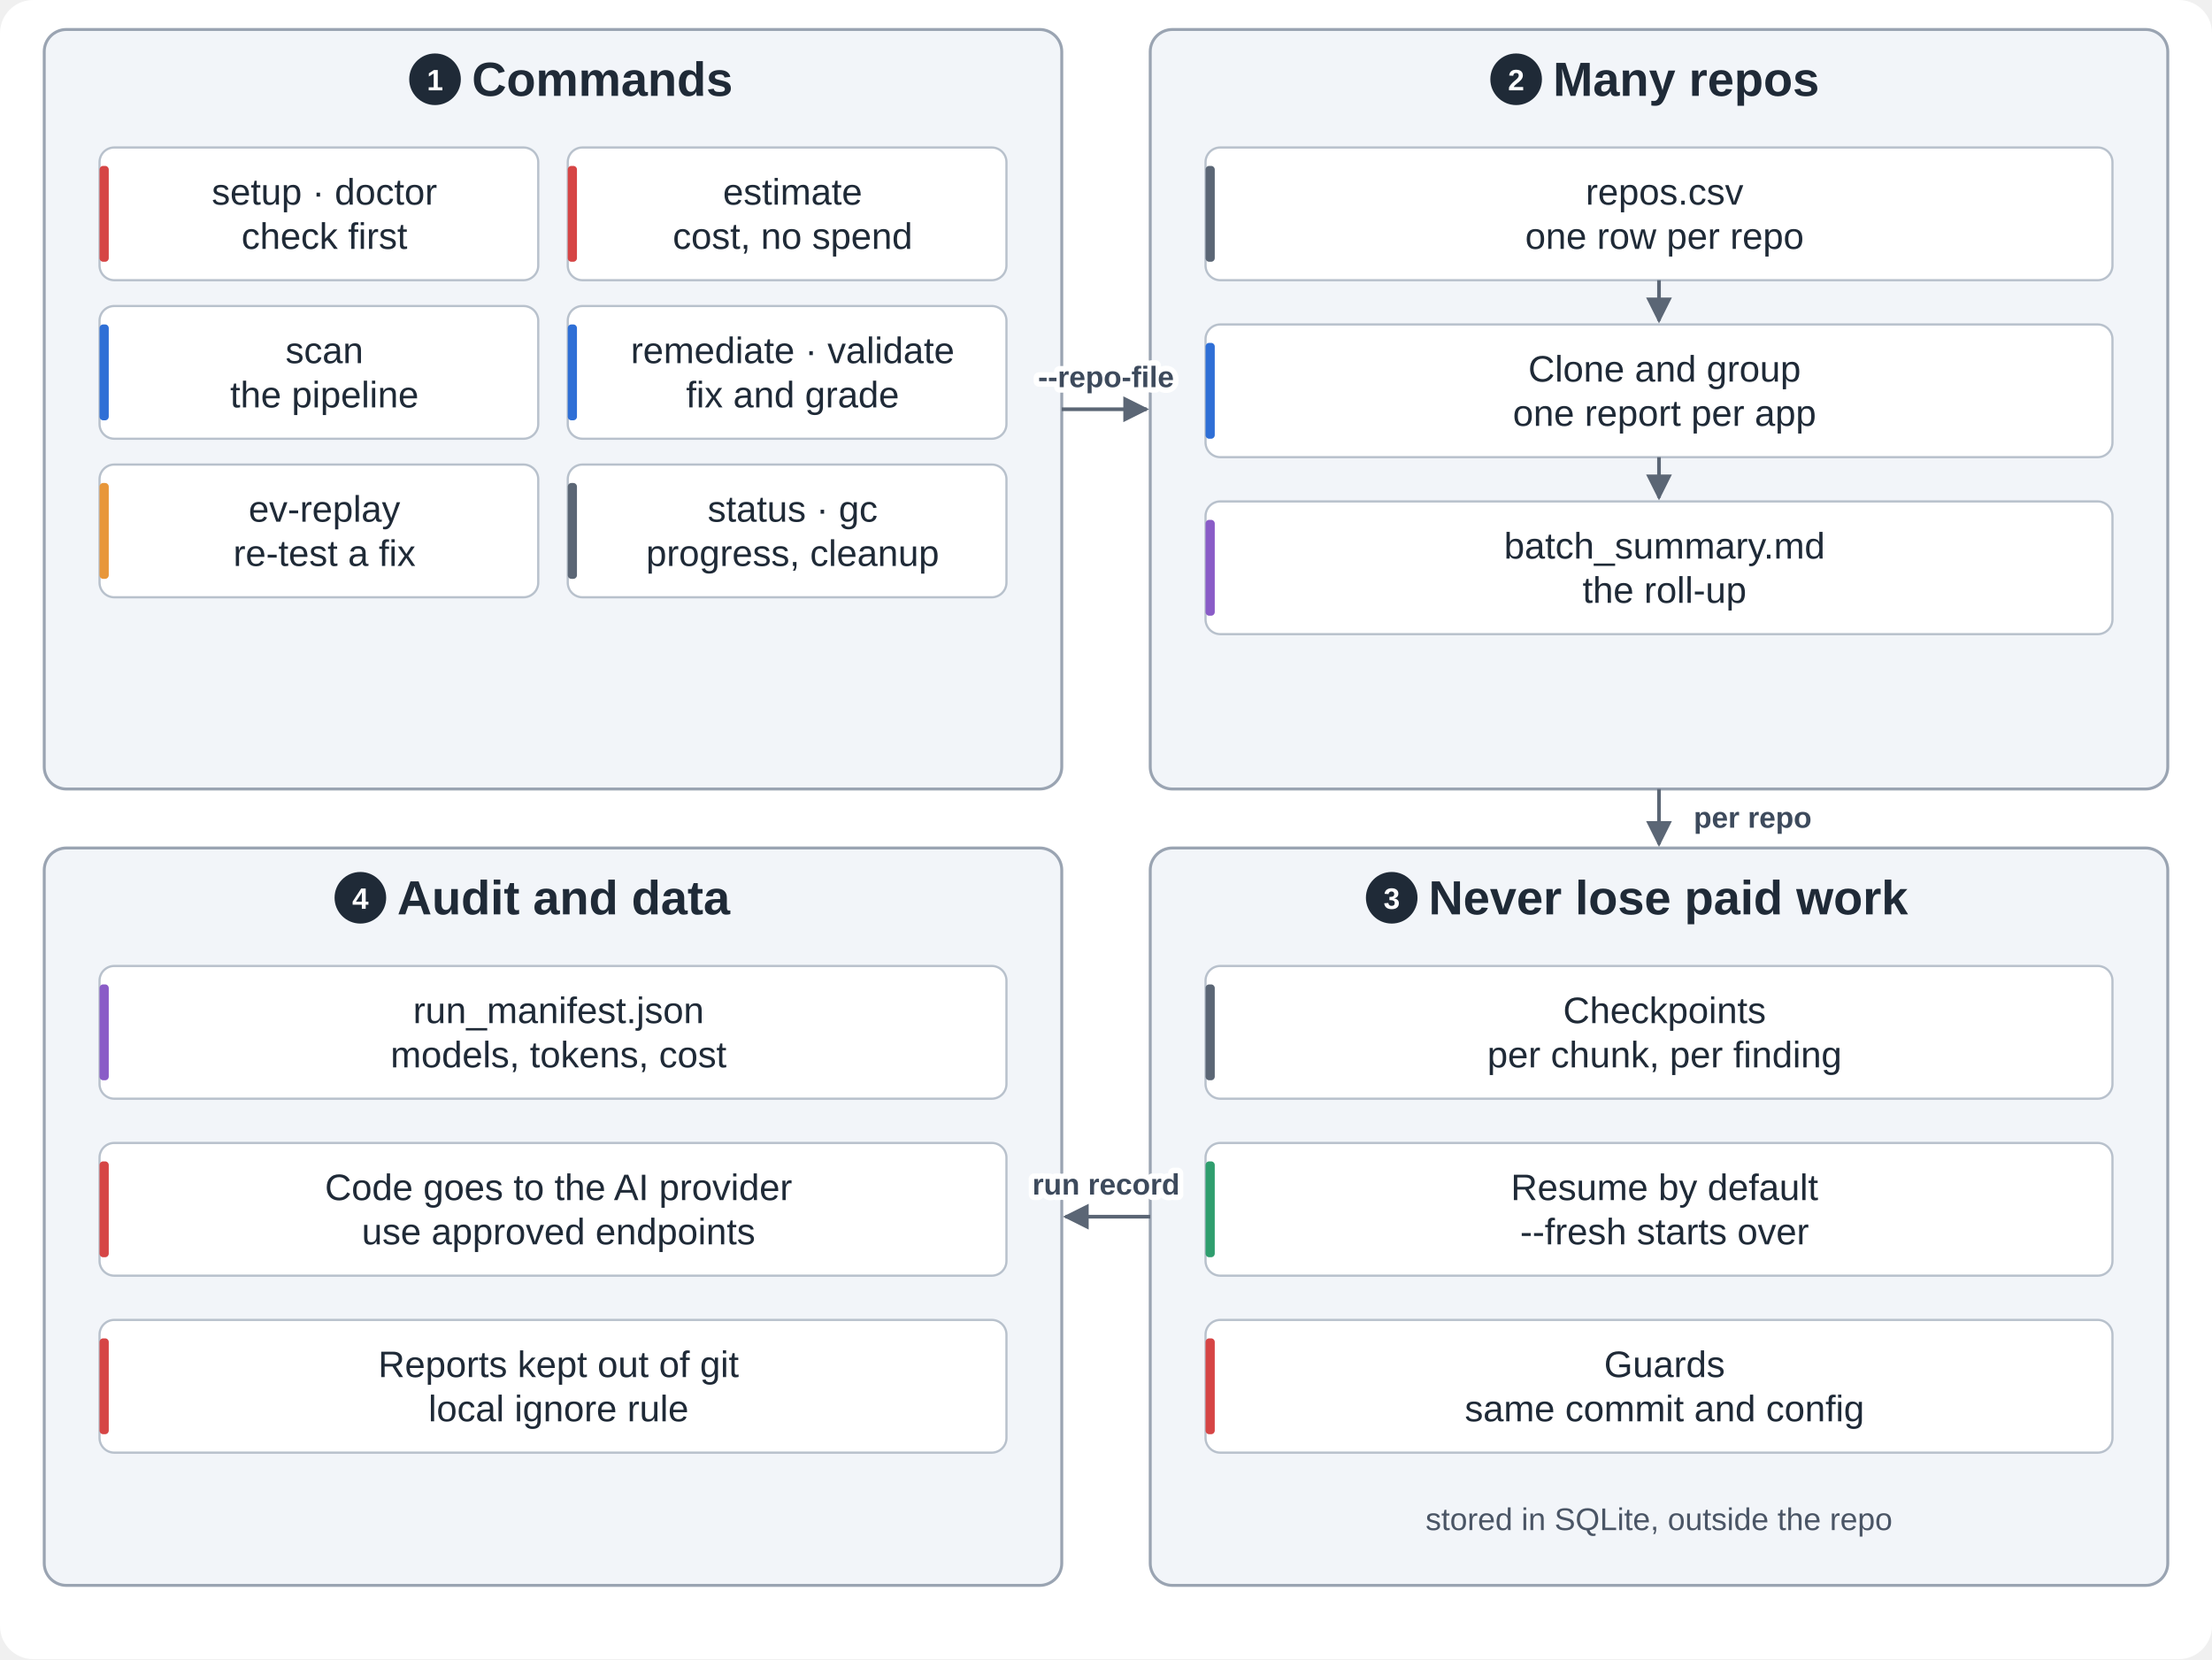
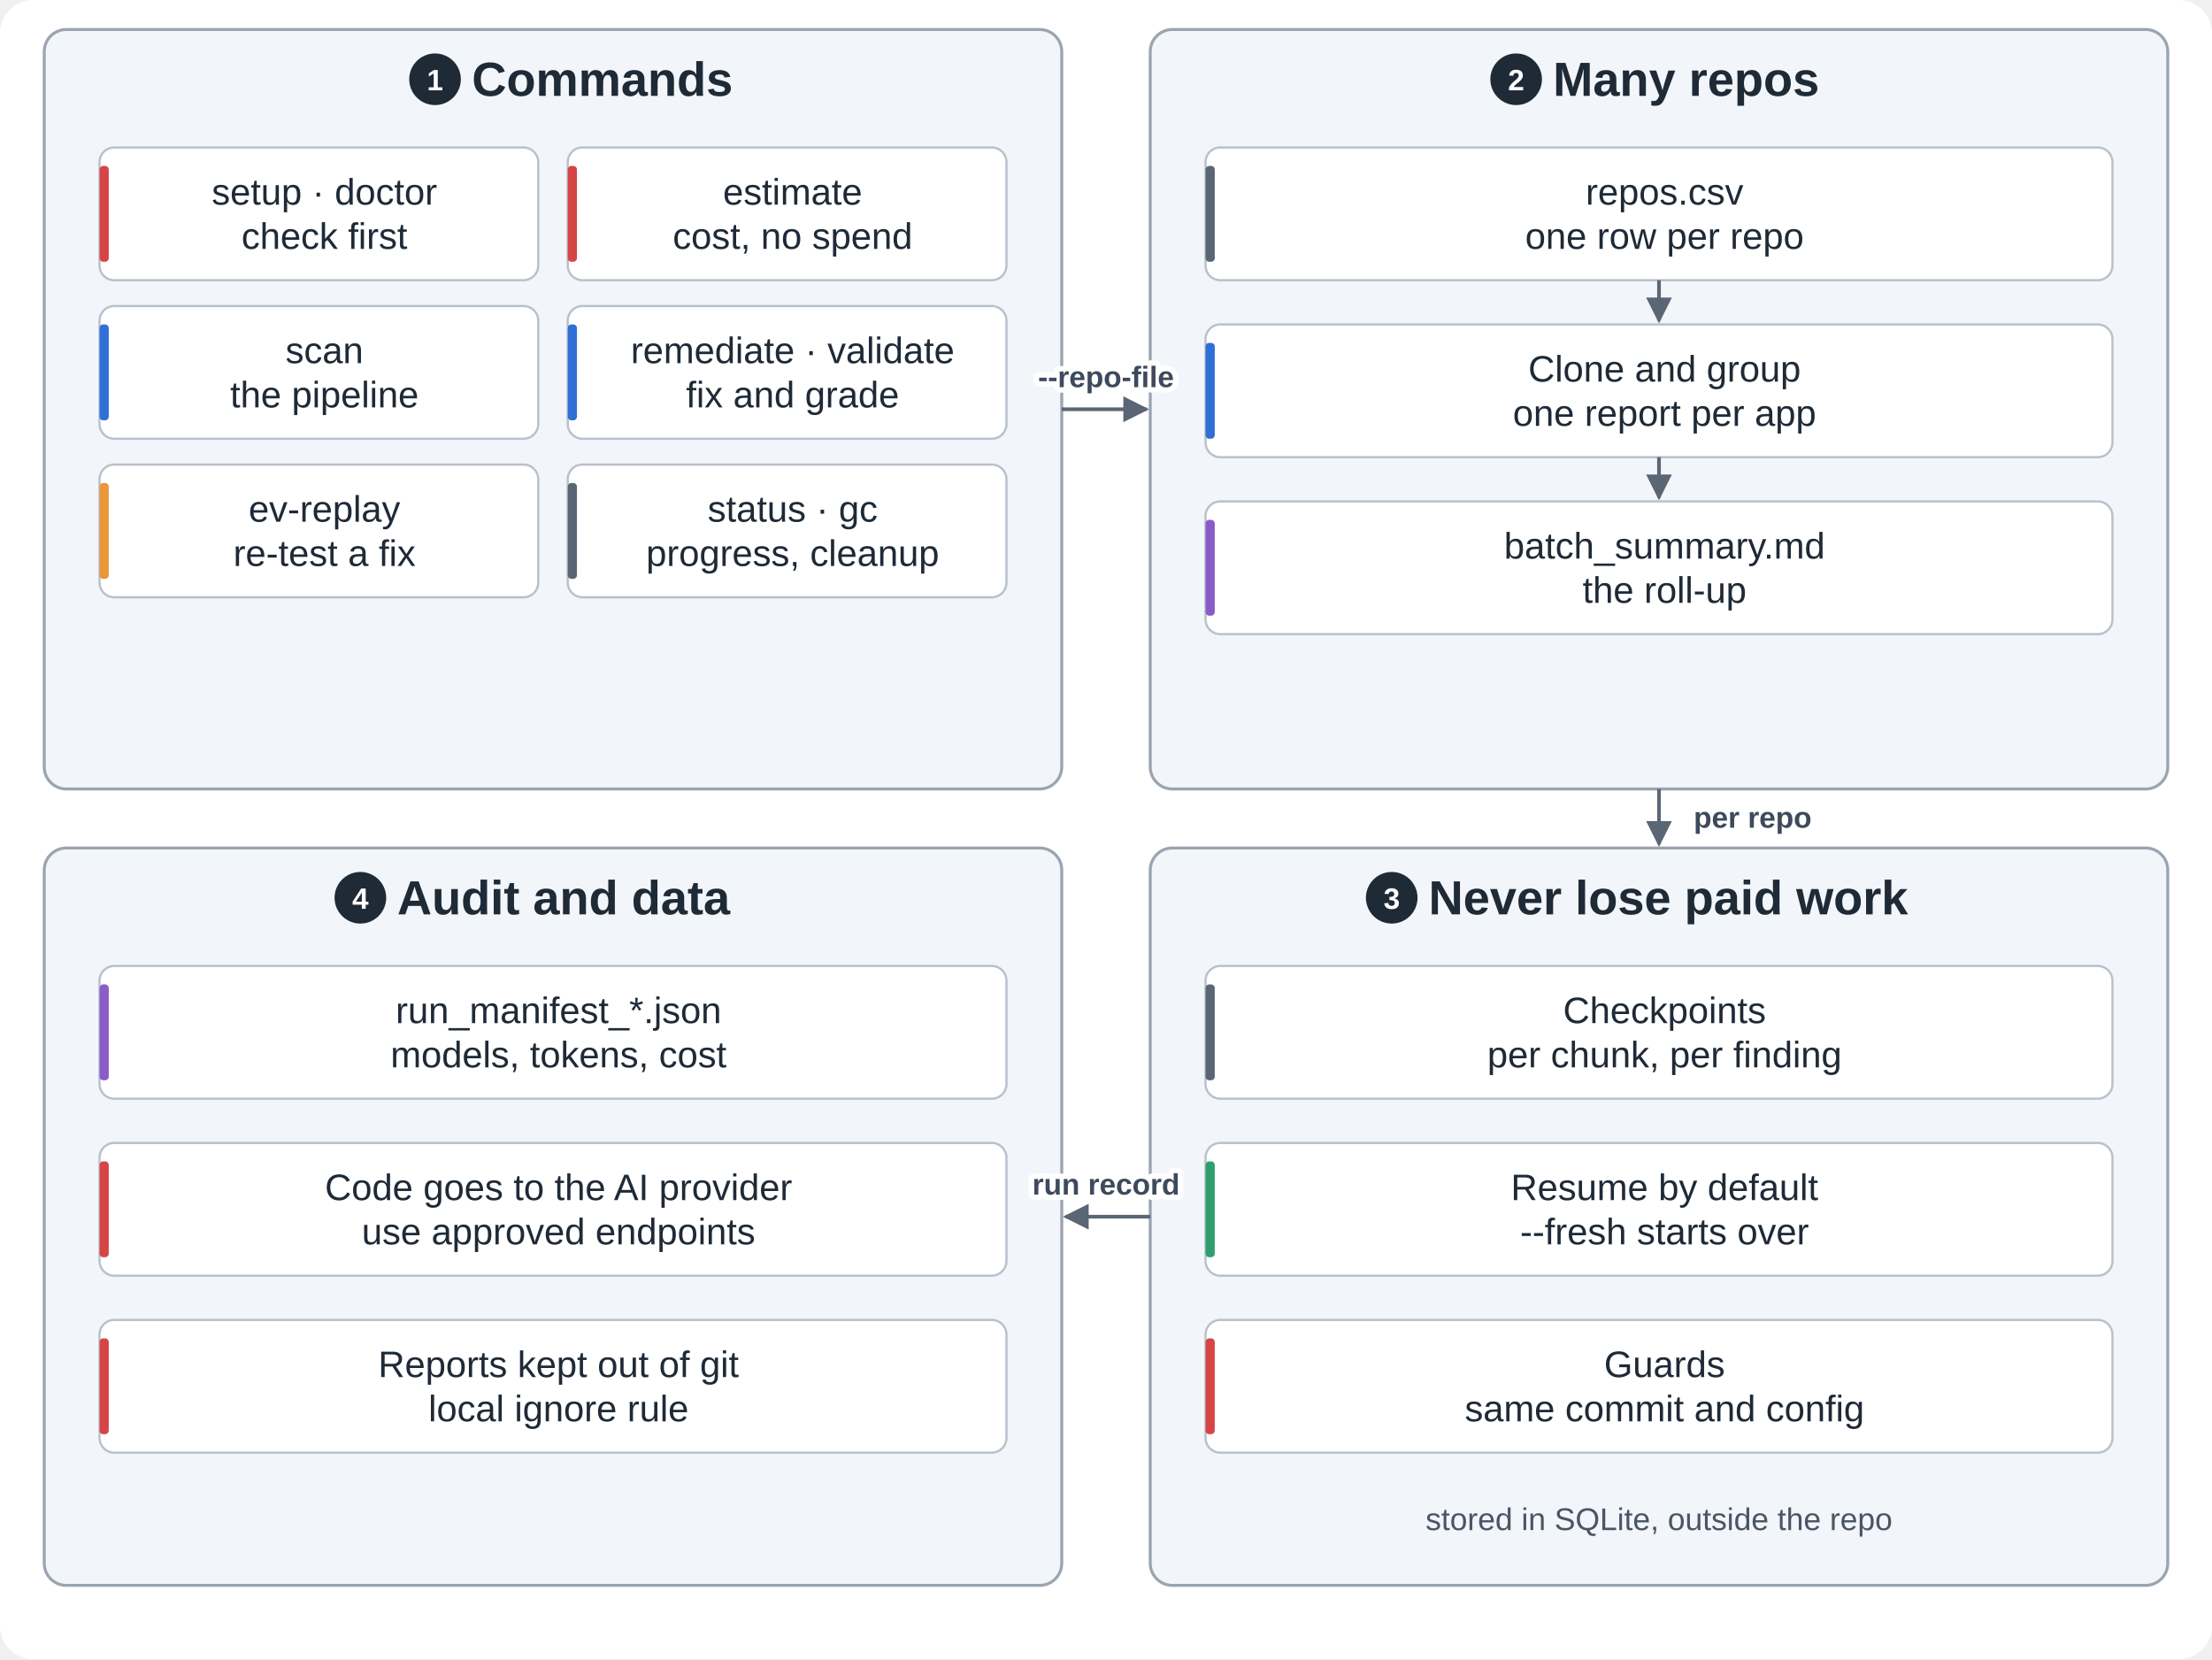
<svg xmlns="http://www.w3.org/2000/svg" viewBox="0 0 1200 900" width="1200" height="900" role="img" aria-labelledby="t d">
  <defs>
    <marker id="arr" viewBox="0 0 10 10" refX="9" refY="5" markerWidth="7" markerHeight="7" orient="auto">
      <path d="M0 0L10 5L0 10z" fill="#5b6675" />
    </marker>
    <marker id="ca" viewBox="0 0 10 10" refX="5" refY="5" markerWidth="6" markerHeight="6" orient="auto">
      <path d="M0 0L10 5L0 10z" fill="#5b6675" />
    </marker>
  </defs>
  <style>
text{font-family:-apple-system,"Helvetica Neue",Arial,"PingFang SC",sans-serif;fill:#1f2a37}
.gt{font-size:26px;font-weight:700}
.st{font-size:20px;font-weight:700}
.ag{font-size:20px}
.q{font-size:18px;fill:#3d4a5c}
.lb{font-size:17px;fill:#4a5565}
.al{font-size:16px;font-weight:600;fill:#3d4a5c;paint-order:stroke;stroke:#ffffff;stroke-width:6px;stroke-linejoin:round}
.grp{fill:#f2f5f9;stroke:#9aa4b2;stroke-width:1.6}
.sub{fill:#e8edf3;stroke:#b8c1cc;stroke-width:1.2}
.agent{fill:#ffffff;stroke:#b8c1cc;stroke-width:1.2}
.human{fill:#d6e6fb;stroke:#9cbbe6;stroke-width:1.2}
.front{fill:#dcf0e0;stroke:#9ccfa8;stroke-width:1.2}
.flow{stroke:#5b6675;stroke-width:2;fill:none;marker-end:url(#arr)}
.back{stroke-dasharray:7 5}
.cyc{stroke:#5b6675;stroke-width:2;fill:none;marker-end:url(#ca)}
.num{fill:#1f2a37}
.numt{font-size:16px;font-weight:700;fill:#ffffff}
</style>
  <rect width="1200" height="900" rx="18" fill="#ffffff" />
  <rect x="24" y="16" width="552" height="412" rx="12" class="grp" />
  <circle cx="236.0" cy="43" r="14" class="num" />
  <text x="236.0" y="49" class="numt" text-anchor="middle">1</text>
  <text x="256.0" y="52" class="gt" text-anchor="start">Commands</text>
  <rect x="54" y="80" width="238" height="72" rx="8" class="agent" />
  <rect x="54" y="90" width="5" height="52" rx="2" fill="#d64545" />
  <text x="176.0" y="111.0" class="ag" text-anchor="middle">setup · doctor</text>
  <text x="176.0" y="135.0" class="ag" text-anchor="middle">check first</text>
  <rect x="308" y="80" width="238" height="72" rx="8" class="agent" />
  <rect x="308" y="90" width="5" height="52" rx="2" fill="#d64545" />
  <text x="430.0" y="111.0" class="ag" text-anchor="middle">estimate</text>
  <text x="430.0" y="135.0" class="ag" text-anchor="middle">cost, no spend</text>
  <rect x="54" y="166" width="238" height="72" rx="8" class="agent" />
  <rect x="54" y="176" width="5" height="52" rx="2" fill="#2f6fd6" />
  <text x="176.0" y="197.0" class="ag" text-anchor="middle">scan</text>
  <text x="176.0" y="221.0" class="ag" text-anchor="middle">the pipeline</text>
  <rect x="308" y="166" width="238" height="72" rx="8" class="agent" />
  <rect x="308" y="176" width="5" height="52" rx="2" fill="#2f6fd6" />
  <text x="430.0" y="197.0" class="ag" text-anchor="middle">remediate · validate</text>
  <text x="430.0" y="221.0" class="ag" text-anchor="middle">fix and grade</text>
  <rect x="54" y="252" width="238" height="72" rx="8" class="agent" />
  <rect x="54" y="262" width="5" height="52" rx="2" fill="#e8973a" />
  <text x="176.0" y="283.0" class="ag" text-anchor="middle">ev-replay</text>
  <text x="176.0" y="307.0" class="ag" text-anchor="middle">re-test a fix</text>
  <rect x="308" y="252" width="238" height="72" rx="8" class="agent" />
  <rect x="308" y="262" width="5" height="52" rx="2" fill="#5b6675" />
  <text x="430.0" y="283.0" class="ag" text-anchor="middle">status · gc</text>
  <text x="430.0" y="307.0" class="ag" text-anchor="middle">progress, cleanup</text>
  <rect x="624" y="16" width="552" height="412" rx="12" class="grp" />
  <circle cx="822.5" cy="43" r="14" class="num" />
  <text x="822.5" y="49" class="numt" text-anchor="middle">2</text>
  <text x="842.5" y="52" class="gt" text-anchor="start">Many repos</text>
  <rect x="654" y="80" width="492" height="72" rx="8" class="agent" />
  <rect x="654" y="90" width="5" height="52" rx="2" fill="#5b6675" />
  <text x="903.0" y="111.0" class="ag" text-anchor="middle">repos.csv</text>
  <text x="903.0" y="135.0" class="ag" text-anchor="middle">one row per repo</text>
  <rect x="654" y="176" width="492" height="72" rx="8" class="agent" />
  <rect x="654" y="186" width="5" height="52" rx="2" fill="#2f6fd6" />
  <text x="903.0" y="207.0" class="ag" text-anchor="middle">Clone and group</text>
  <text x="903.0" y="231.0" class="ag" text-anchor="middle">one report per app</text>
  <path d="M900.0 152V174" class="flow" />
  <rect x="654" y="272" width="492" height="72" rx="8" class="agent" />
  <rect x="654" y="282" width="5" height="52" rx="2" fill="#8a5cc7" />
  <text x="903.0" y="303.0" class="ag" text-anchor="middle">batch_summary.md</text>
  <text x="903.0" y="327.0" class="ag" text-anchor="middle">the roll-up</text>
  <path d="M900.0 248V270" class="flow" />
  <rect x="624" y="460" width="552" height="400" rx="12" class="grp" />
  <circle cx="755.0" cy="487" r="14" class="num" />
  <text x="755.0" y="493" class="numt" text-anchor="middle">3</text>
  <text x="775.0" y="496" class="gt" text-anchor="start">Never lose paid work</text>
  <rect x="654" y="524" width="492" height="72" rx="8" class="agent" />
  <rect x="654" y="534" width="5" height="52" rx="2" fill="#5b6675" />
  <text x="903.0" y="555.0" class="ag" text-anchor="middle">Checkpoints</text>
  <text x="903.0" y="579.0" class="ag" text-anchor="middle">per chunk, per finding</text>
  <rect x="654" y="620" width="492" height="72" rx="8" class="agent" />
  <rect x="654" y="630" width="5" height="52" rx="2" fill="#2f9e6e" />
  <text x="903.0" y="651.0" class="ag" text-anchor="middle">Resume by default</text>
  <text x="903.0" y="675.0" class="ag" text-anchor="middle">--fresh starts over</text>
  <rect x="654" y="716" width="492" height="72" rx="8" class="agent" />
  <rect x="654" y="726" width="5" height="52" rx="2" fill="#d64545" />
  <text x="903.0" y="747.0" class="ag" text-anchor="middle">Guards</text>
  <text x="903.0" y="771.0" class="ag" text-anchor="middle">same commit and config</text>
  <text x="900.0" y="830" class="lb" text-anchor="middle">stored in SQLite, outside the repo</text>
  <rect x="24" y="460" width="552" height="400" rx="12" class="grp" />
  <circle cx="195.5" cy="487" r="14" class="num" />
  <text x="195.5" y="493" class="numt" text-anchor="middle">4</text>
  <text x="215.5" y="496" class="gt" text-anchor="start">Audit and data</text>
  <rect x="54" y="524" width="492" height="72" rx="8" class="agent" />
  <rect x="54" y="534" width="5" height="52" rx="2" fill="#8a5cc7" />
-   <text x="303.0" y="555.0" class="ag" text-anchor="middle">run_manifest.json</text>
+   <text x="303.0" y="555.0" class="ag" text-anchor="middle">run_manifest_*.json</text>
  <text x="303.0" y="579.0" class="ag" text-anchor="middle">models, tokens, cost</text>
  <rect x="54" y="620" width="492" height="72" rx="8" class="agent" />
  <rect x="54" y="630" width="5" height="52" rx="2" fill="#d64545" />
  <text x="303.0" y="651.0" class="ag" text-anchor="middle">Code goes to the AI provider</text>
  <text x="303.0" y="675.0" class="ag" text-anchor="middle">use approved endpoints</text>
  <rect x="54" y="716" width="492" height="72" rx="8" class="agent" />
  <rect x="54" y="726" width="5" height="52" rx="2" fill="#d64545" />
  <text x="303.0" y="747.0" class="ag" text-anchor="middle">Reports kept out of git</text>
  <text x="303.0" y="771.0" class="ag" text-anchor="middle">local ignore rule</text>
  <path d="M576 222H622" class="flow" />
  <text x="600" y="210" class="al" text-anchor="middle">--repo-file</text>
  <path d="M900.0 428V458" class="flow" />
  <text x="950.8" y="449" class="al" text-anchor="middle">per repo</text>
  <path d="M624 660H578" class="flow" />
  <text x="600" y="648" class="al" text-anchor="middle">run record</text>
</svg>
